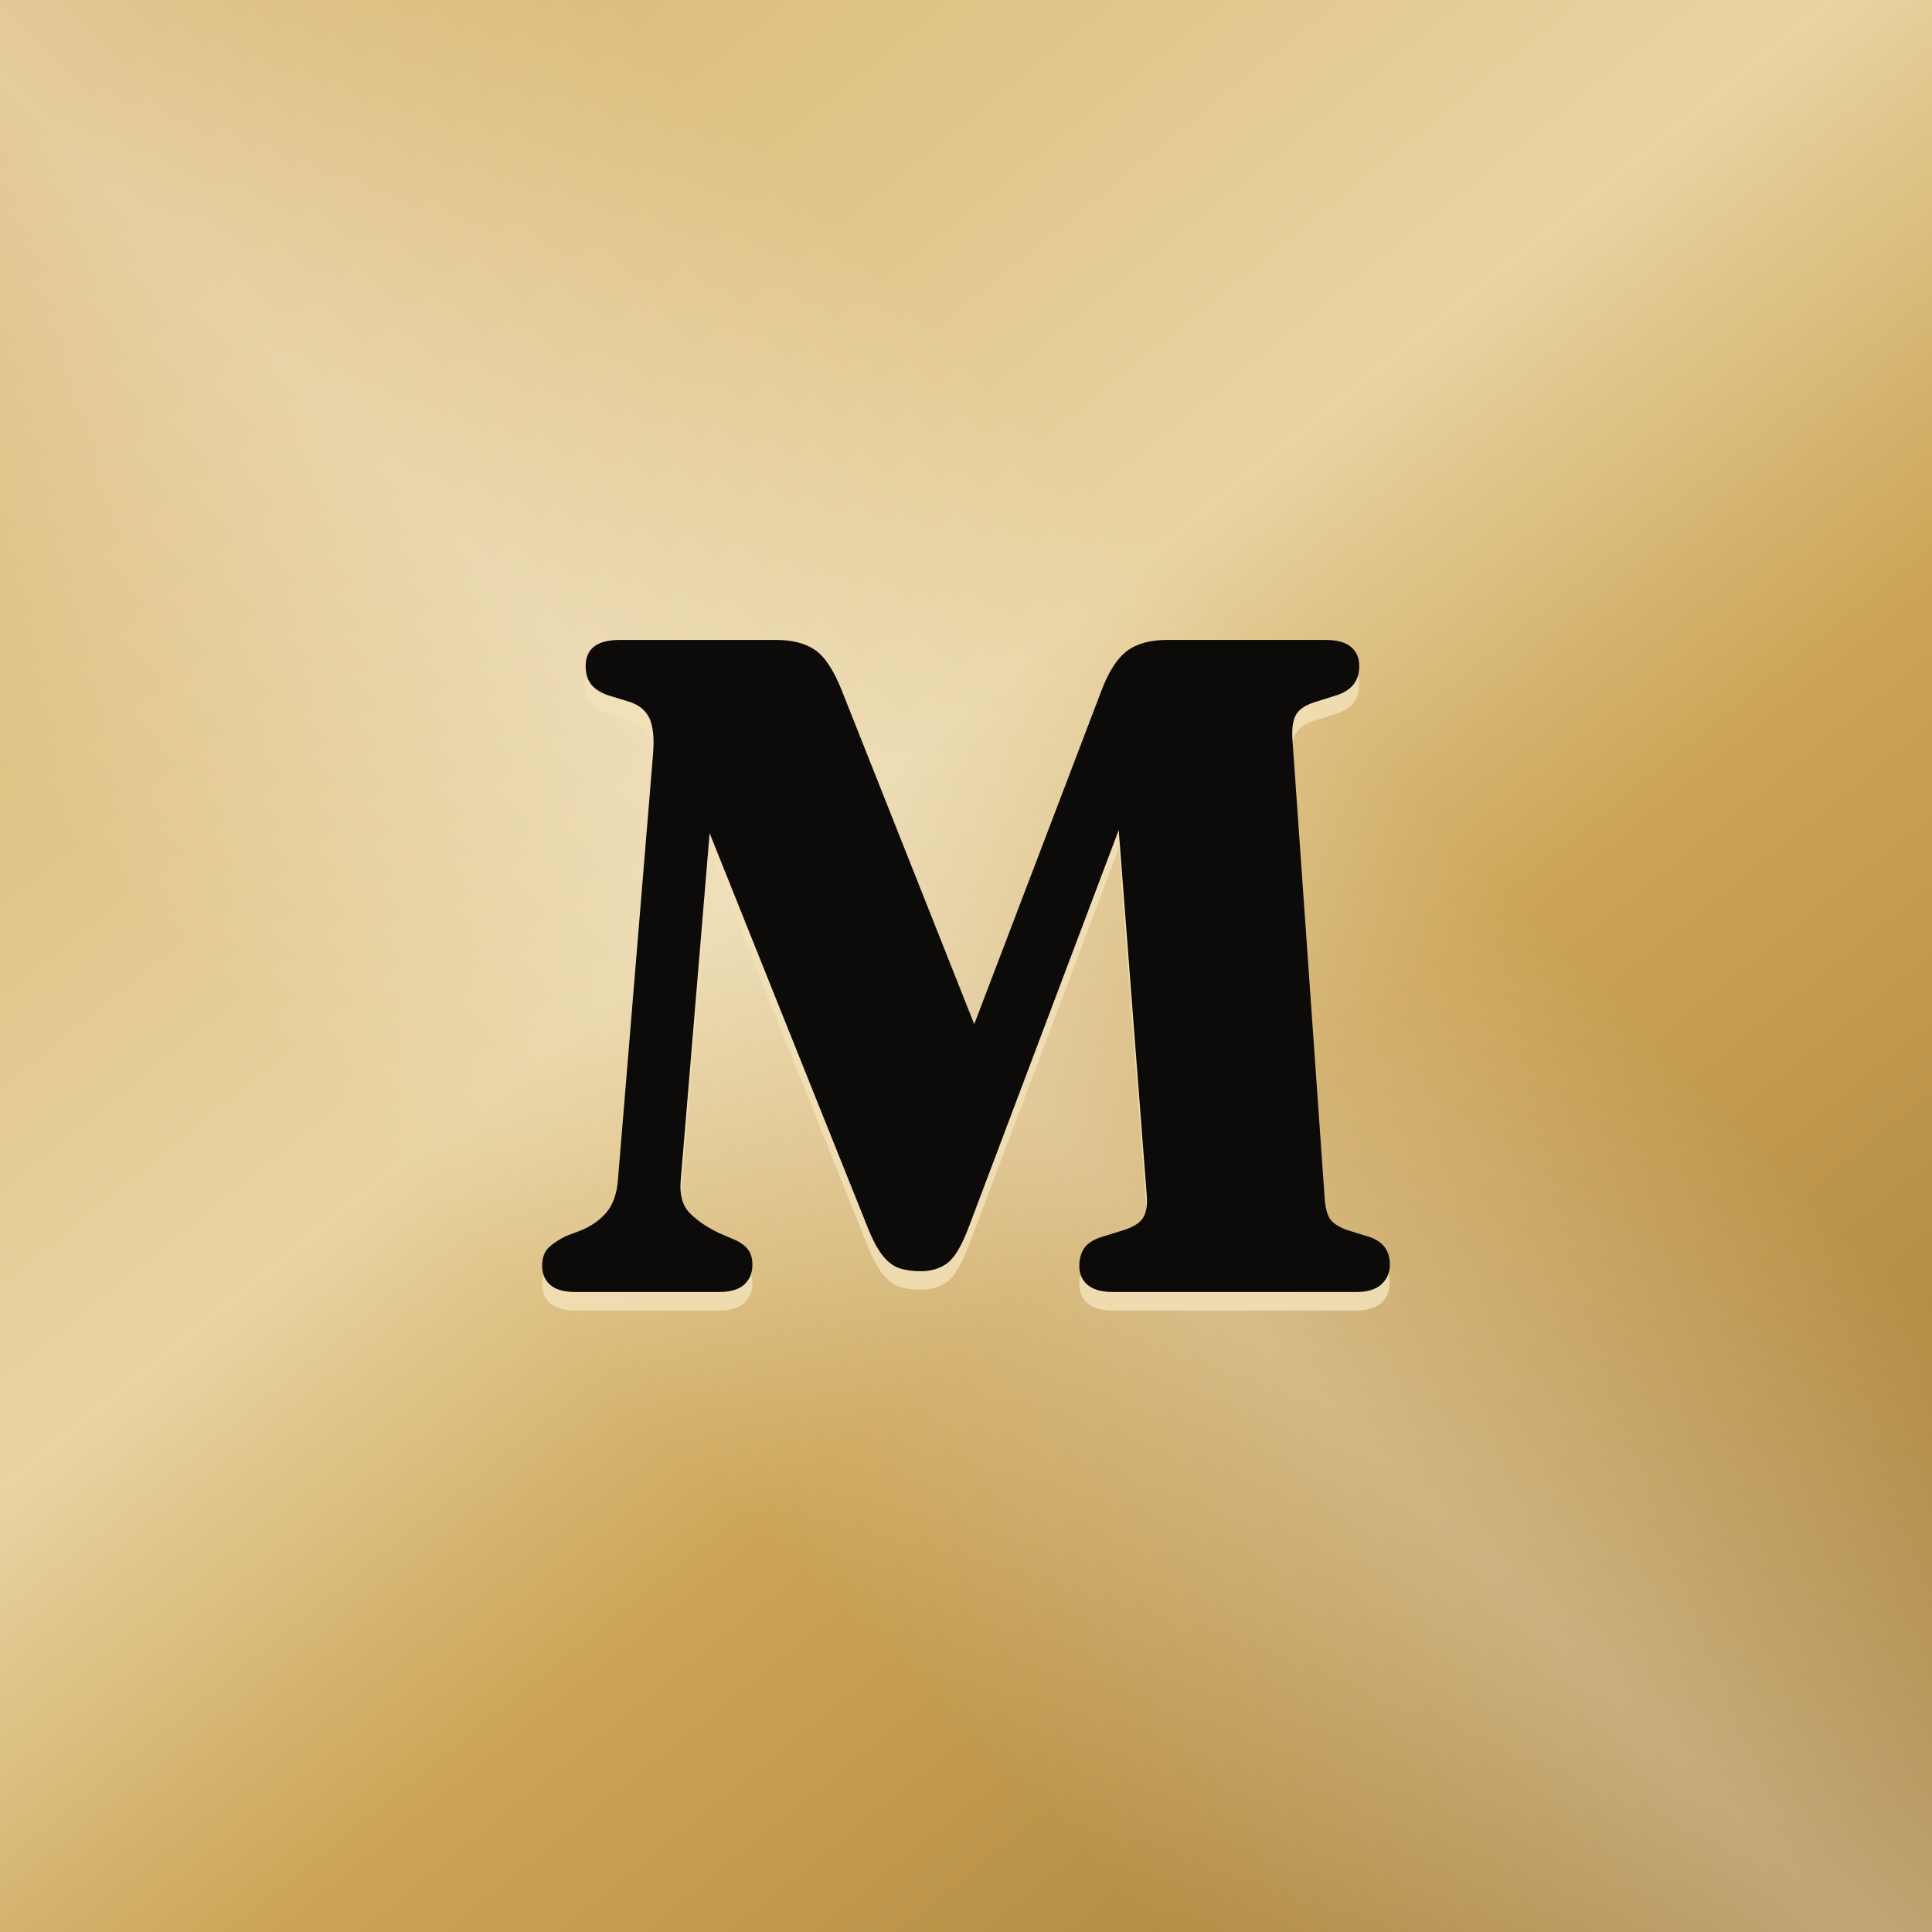
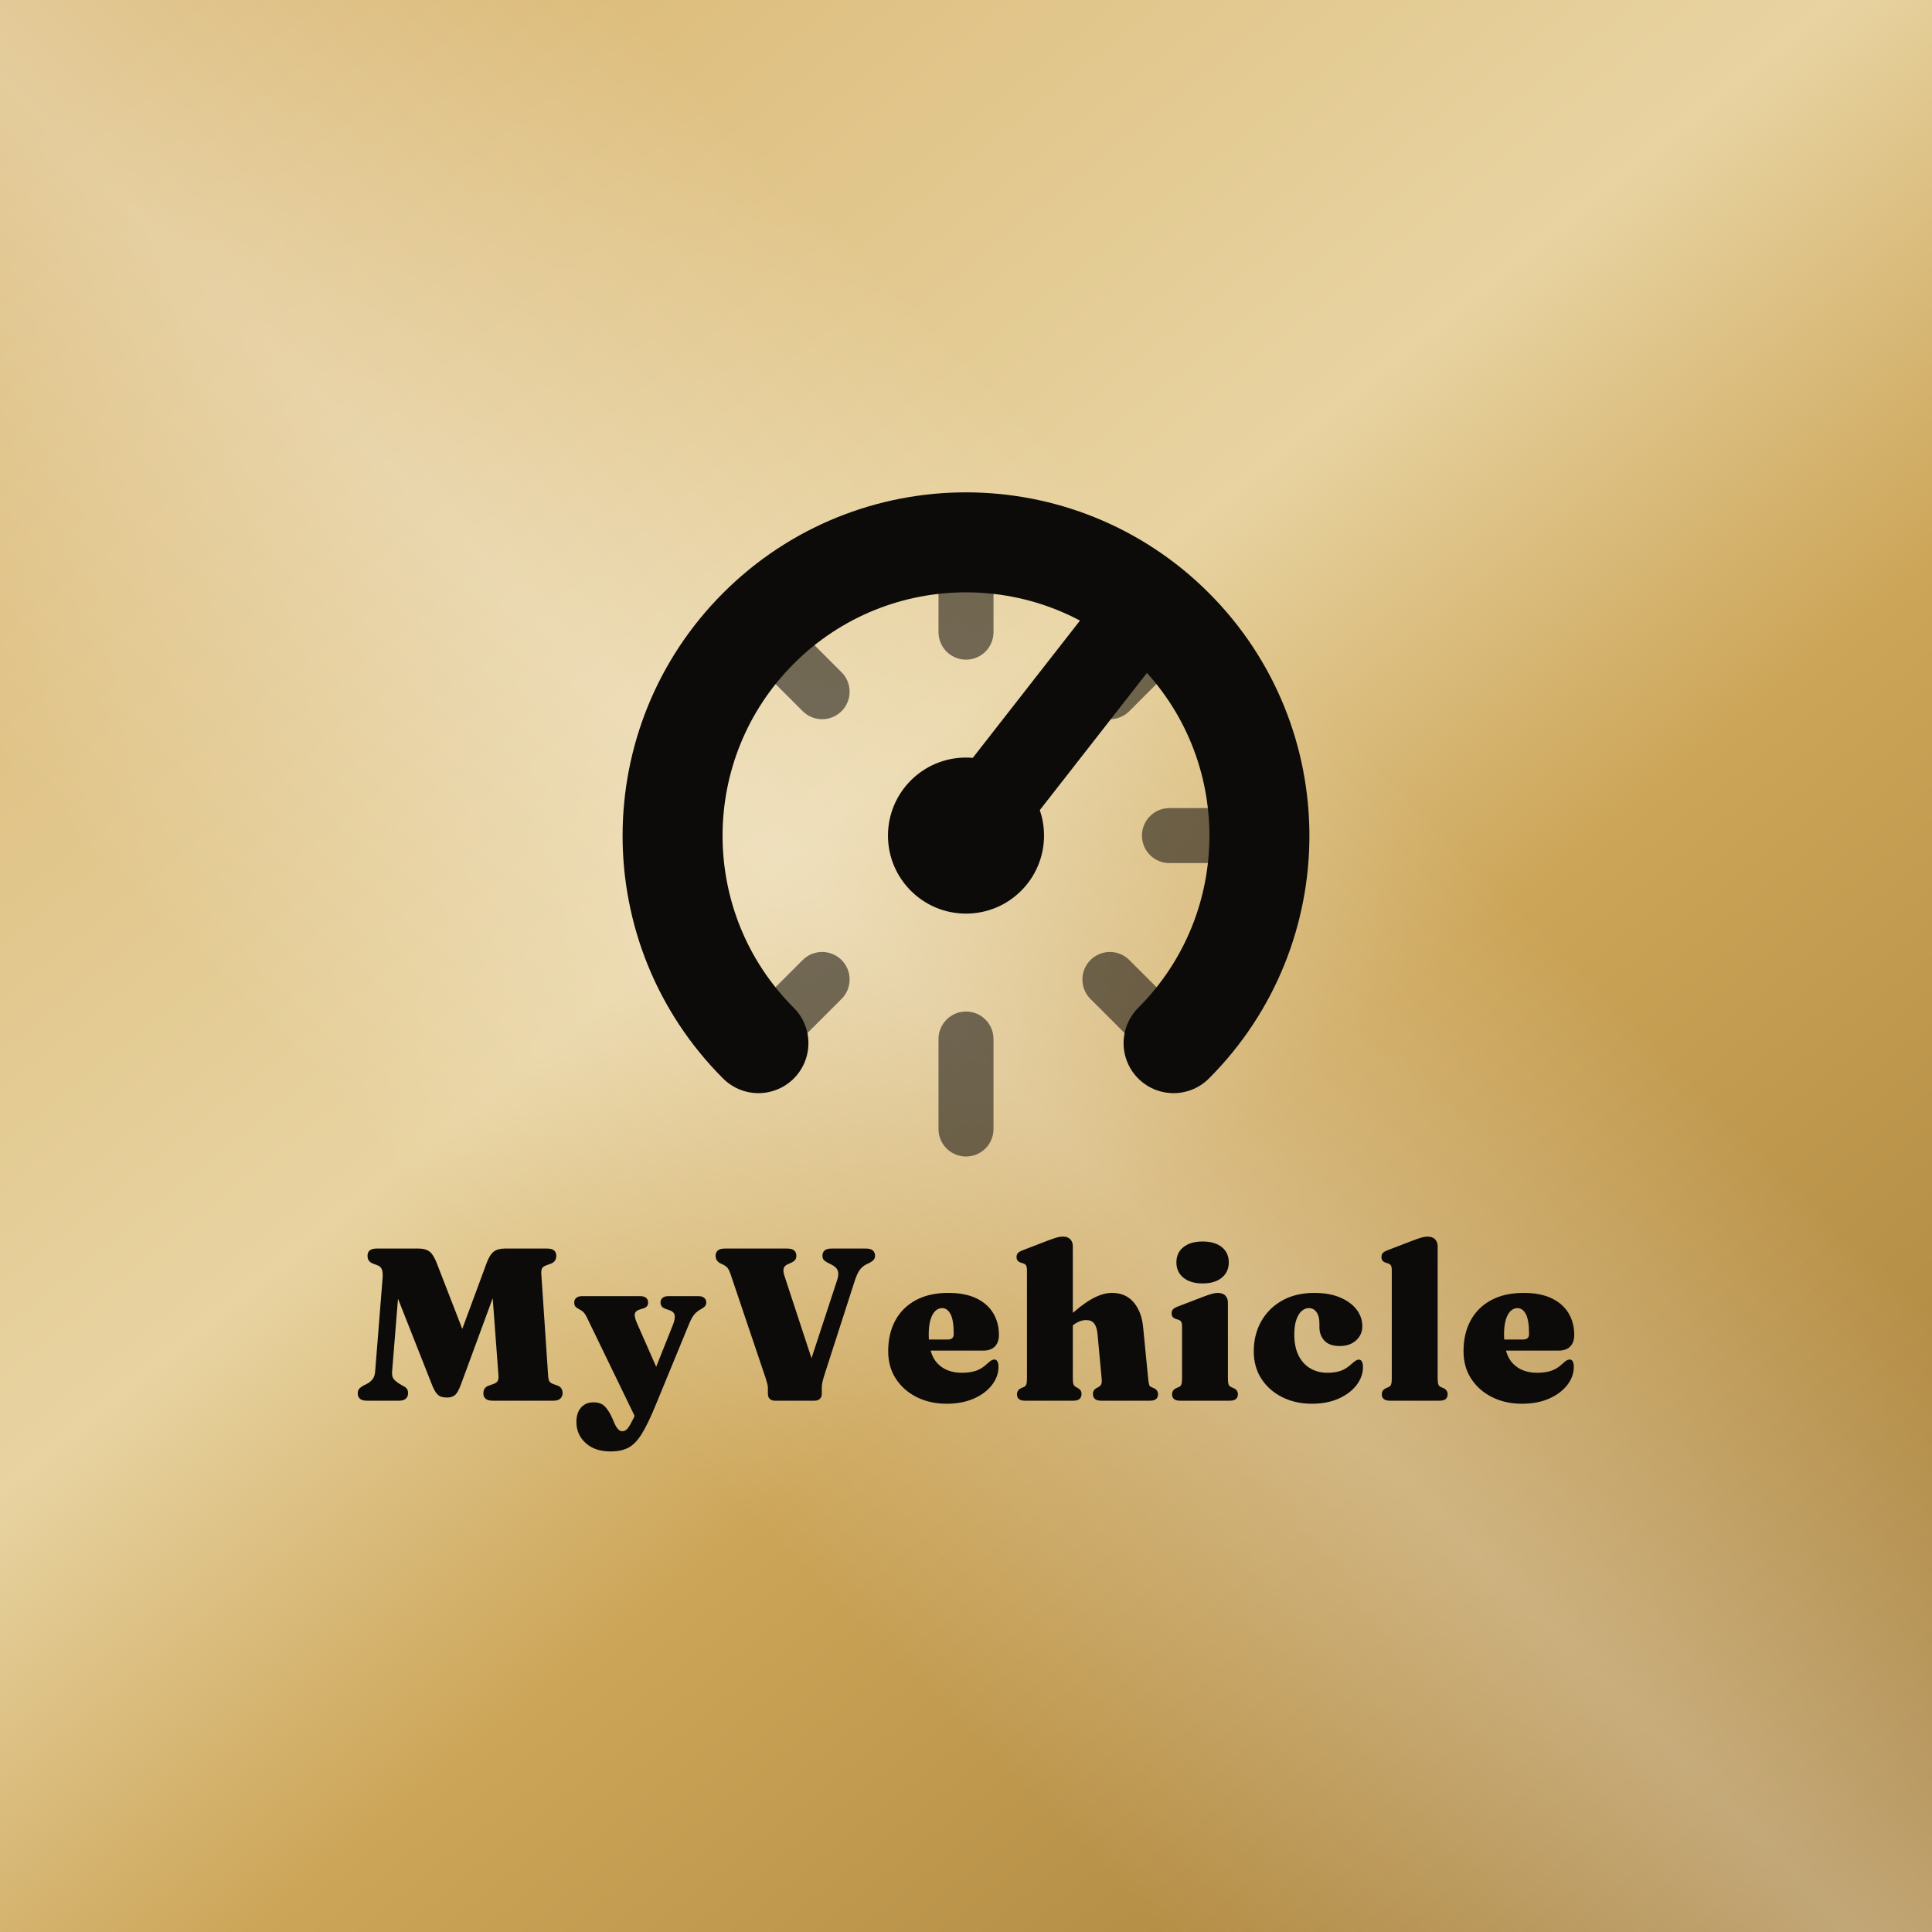
<svg xmlns="http://www.w3.org/2000/svg" viewBox="0 0 64 64">
  <defs>
    <linearGradient id="brass" x1="6" y1="0" x2="58" y2="64" gradientUnits="userSpaceOnUse">
      <stop offset="0" stop-color="#d9b671" />
      <stop offset="0.42" stop-color="#e8d3a1" />
      <stop offset="0.62" stop-color="#cca558" />
      <stop offset="1" stop-color="#a8813c" />
    </linearGradient>
    <linearGradient id="sheen" x1="0" y1="64" x2="64" y2="0" gradientUnits="userSpaceOnUse">
      <stop offset="0.30" stop-color="#ffffff" stop-opacity="0" />
      <stop offset="0.48" stop-color="#ffffff" stop-opacity="0.30" />
      <stop offset="0.66" stop-color="#ffffff" stop-opacity="0" />
    </linearGradient>
  </defs>
  <g>
    <rect id="bg" width="64" height="64" fill="url(#brass)" />
    <rect width="64" height="64" fill="url(#sheen)" />
    <g id="mark" transform="translate(8.96 8.96) scale(0.72)">
-       <g transform="translate(11.651 47.850) scale(0.02143 -0.02143)">
-         <path d="M1024.198 431.597 901.999 403.997 1239.001 1287.601Q1262.601 1351.401 1294.401 1375.7Q1326.2 1400 1381.6 1400H1720.997Q1757.996 1400 1775.896 1385.2Q1793.796 1370.4 1793.796 1344.201Q1793.796 1320.601 1782.296 1305.401Q1770.796 1290.201 1747.596 1282.001L1703.196 1268.001Q1670.396 1258.601 1659.196 1241.301Q1647.996 1224.001 1650.396 1186.201L1719.396 204.399Q1721.396 168.799 1732.796 154.699Q1744.196 140.599 1771.796 131.799L1816.597 117.999Q1837.797 110.599 1848.697 95.899Q1859.596 81.199 1859.596 58.999Q1859.596 33.8 1841.797 16.9Q1823.997 0 1786.797 0H1266.2Q1228.4 0 1210.6 15.3Q1192.8 30.6 1192.8 55.799Q1192.8 77.999 1202.9 93.499Q1213 108.999 1239.8 117.999L1284.4 131.799Q1317 141.399 1328.401 157.299Q1339.801 173.199 1337.801 204.799L1259.4 1227L1369.799 1236.4L956.198 141.2Q932.999 79.201 909.299 61.901Q885.599 44.601 852.6 44.601Q827.6 44.601 807.7 50.701Q787.801 56.801 770.501 78.401Q753.201 100 735.201 146.8L312.201 1201.8L419.4 1228.801L336.999 238.598Q333.199 193.198 356.499 169.499Q379.799 145.799 417.999 127.199L456.6 110.599Q473.2 102.599 482.1 90.499Q491 78.399 491 58.199Q491 32.2 473.5 16.1Q456 0 418.8 0H111.6Q74.4 0 57 15.3Q39.6 30.6 39.6 55.799Q39.6 82.399 54.1 95.899Q68.6 109.399 91.4 120.399L122.001 131.999Q155.401 145.399 176.901 170.099Q198.401 194.798 202.201 239.398L277.601 1153.802Q282.001 1206.202 269.701 1232.201Q257.401 1258.201 224.201 1268.001L181 1281.201Q156.201 1290.001 144.601 1304.801Q133.001 1319.601 133.001 1343.801Q133.001 1400 206.4 1400H541.597Q593.996 1400 625.296 1378.6Q656.596 1357.201 682.595 1292.201Z" fill="#f2e0b8" opacity="0.85" />
+       <path d="M22.45 35.55 A13.5 13.5 0 1 1 41.55 35.55" fill="none" stroke="#0d0b09" stroke-width="4.6" stroke-linecap="round" />
+       <g opacity="0.55">
+         <path d="M22.45 35.55 L25.38 32.62" stroke="#0d0b09" stroke-width="2.53" stroke-linecap="round" />
+         <path d="M32.00 39.50 L32.00 35.36" stroke="#0d0b09" stroke-width="2.53" stroke-linecap="round" />
+         <path d="M41.55 35.55 L38.62 32.62" stroke="#0d0b09" stroke-width="2.53" stroke-linecap="round" />
+         <path d="M45.50 26.00 L41.36 26.00" stroke="#0d0b09" stroke-width="2.53" stroke-linecap="round" />
+         <path d="M41.55 16.45 L38.62 19.38" stroke="#0d0b09" stroke-width="2.53" stroke-linecap="round" />
+         <path d="M32.00 12.50 L32.00 16.64" stroke="#0d0b09" stroke-width="2.53" stroke-linecap="round" />
+         <path d="M22.45 16.45 L25.38 19.38" stroke="#0d0b09" stroke-width="2.53" stroke-linecap="round" />
      </g>
-       <g transform="translate(11.651 47.000) scale(0.02143 -0.02143)">
-         <path d="M1024.198 431.597 901.999 403.997 1239.001 1287.601Q1262.601 1351.401 1294.401 1375.7Q1326.2 1400 1381.6 1400H1720.997Q1757.996 1400 1775.896 1385.2Q1793.796 1370.4 1793.796 1344.201Q1793.796 1320.601 1782.296 1305.401Q1770.796 1290.201 1747.596 1282.001L1703.196 1268.001Q1670.396 1258.601 1659.196 1241.301Q1647.996 1224.001 1650.396 1186.201L1719.396 204.399Q1721.396 168.799 1732.796 154.699Q1744.196 140.599 1771.796 131.799L1816.597 117.999Q1837.797 110.599 1848.697 95.899Q1859.596 81.199 1859.596 58.999Q1859.596 33.8 1841.797 16.9Q1823.997 0 1786.797 0H1266.2Q1228.4 0 1210.6 15.3Q1192.8 30.6 1192.8 55.799Q1192.8 77.999 1202.9 93.499Q1213 108.999 1239.8 117.999L1284.4 131.799Q1317 141.399 1328.401 157.299Q1339.801 173.199 1337.801 204.799L1259.4 1227L1369.799 1236.4L956.198 141.2Q932.999 79.201 909.299 61.901Q885.599 44.601 852.6 44.601Q827.6 44.601 807.7 50.701Q787.801 56.801 770.501 78.401Q753.201 100 735.201 146.8L312.201 1201.8L419.4 1228.801L336.999 238.598Q333.199 193.198 356.499 169.499Q379.799 145.799 417.999 127.199L456.6 110.599Q473.2 102.599 482.1 90.499Q491 78.399 491 58.199Q491 32.2 473.5 16.1Q456 0 418.8 0H111.6Q74.4 0 57 15.3Q39.6 30.6 39.6 55.799Q39.6 82.399 54.1 95.899Q68.6 109.399 91.4 120.399L122.001 131.999Q155.401 145.399 176.901 170.099Q198.401 194.798 202.201 239.398L277.601 1153.802Q282.001 1206.202 269.701 1232.201Q257.401 1258.201 224.201 1268.001L181 1281.201Q156.201 1290.001 144.601 1304.801Q133.001 1319.601 133.001 1343.801Q133.001 1400 206.4 1400H541.597Q593.996 1400 625.296 1378.6Q656.596 1357.201 682.595 1292.201Z" fill="#0d0b09" />
+       <path d="M32 26 L38.77 17.33" stroke="#0d0b09" stroke-width="3.91" stroke-linecap="round" />
+       <circle cx="32" cy="26" r="3.59" fill="#0d0b09" />
+       <g transform="translate(3.850 52.0) scale(0.005 -0.005)">
+         <path d="M1064 483 921 461 1219 1267Q1247 1343 1284 1371.5Q1321 1400 1386 1400H1776Q1819 1400 1839.5 1382.5Q1860 1365 1860 1334Q1860 1306 1847 1288Q1834 1270 1810 1261L1772 1247Q1741 1237 1730.5 1220Q1720 1203 1722 1168L1785 228Q1787 191 1797.5 176.5Q1808 162 1833 153L1872 139Q1894 131 1906 113.5Q1918 96 1918 70Q1918 40 1897.5 20Q1877 0 1834 0H1274Q1230 0 1209.5 18Q1189 36 1189 66Q1189 92 1200 110.5Q1211 129 1240 139L1279 153Q1309 163 1319.5 179.5Q1330 196 1328 229L1254 1222L1382 1234L981 145Q953 70 924.5 49.5Q896 29 856 29Q826 29 802 36Q778 43 757 69Q736 95 714 152L302 1195L426 1217L349 266Q345 218 370 192.5Q395 167 433 146L461 130Q478 121 487 106.5Q496 92 496 69Q496 38 476 19Q456 0 413 0H116Q73 0 53 18Q33 36 33 66Q33 97 49 113Q65 129 90 142L111 152Q143 167 166 193.5Q189 220 193 267L261 1121Q266 1180 255 1208Q244 1236 212 1247L174 1261Q148 1271 135.5 1288.5Q123 1306 123 1334Q123 1400 207 1400H593Q654 1400 690.5 1374.5Q727 1349 758 1271ZM2829 199 2599 -178 2142 765Q2124 802 2107 817.5Q2090 833 2063 846Q2043 856 2034 869Q2025 882 2025 904Q2025 931 2044 946.5Q2063 962 2096 962H2635Q2667 962 2686 946.5Q2705 931 2705 904Q2705 882 2694 869Q2683 856 2657 848L2630 840Q2590 828 2583 801Q2576 774 2604 710ZM2605 -86 2633 -21 2686 79 2930 690Q2956 754 2949 787Q2942 820 2901 833L2868 844Q2843 852 2831 867Q2819 882 2819 904Q2819 931 2838 946.5Q2857 962 2889 962H3169Q3202 962 3221 946.5Q3240 931 3240 904Q3240 886 3230 872Q3220 858 3196 845Q3159 826 3133 797Q3107 768 3081 704L2775 -39Q2705 -210 2648 -303Q2591 -396 2525 -431.5Q2459 -467 2359 -467Q2215 -467 2130 -389.5Q2045 -312 2045 -195Q2045 -112 2087.5 -63.5Q2130 -15 2202 -15Q2272 -15 2309 -55Q2346 -95 2375 -161L2396 -209Q2410 -242 2428 -261.5Q2446 -281 2467 -281Q2486 -281 2502.5 -269Q2519 -257 2543 -215Q2567 -173 2605 -86ZM4309 1334Q4309 1365 4329 1382.5Q4349 1400 4392 1400H4709Q4752 1400 4772.5 1382.5Q4793 1365 4793 1334Q4793 1311 4780.5 1296.5Q4768 1282 4743 1269L4714 1255Q4677 1237 4652 1203Q4627 1169 4604 1096L4332 252Q4316 202 4309.5 174Q4303 146 4303 117V62Q4303 32 4284 16Q4265 0 4237 0H3870Q3843 0 3825 16Q3807 32 3807 65V119Q3807 136 3800.5 160Q3794 184 3785 212L3463 1166Q3450 1204 3436.5 1221Q3423 1238 3397 1251L3368 1265Q3326 1287 3326 1334Q3326 1365 3346.5 1382.5Q3367 1400 3410 1400H3985Q4029 1400 4049 1382.5Q4069 1365 4069 1334Q4069 1309 4057 1294.5Q4045 1280 4018 1268L3985 1253Q3959 1241 3952 1216.5Q3945 1192 3961 1144L4252 258L4127 143L4445 1112Q4462 1163 4450 1196.5Q4438 1230 4387 1255L4359 1269Q4335 1281 4322 1294.5Q4309 1308 4309 1334ZM5933 605Q5933 537 5896 499Q5859 461 5789 461H5196V563H5463Q5517 563 5517 614Q5517 742 5487.5 797Q5458 852 5411 852Q5376 852 5348 826Q5320 800 5303.5 746Q5287 692 5287 609Q5287 426 5369 341.5Q5451 257 5593 257Q5660 257 5714.5 273Q5769 289 5820 336Q5848 362 5862.5 370.5Q5877 379 5891 379Q5911 379 5920 359.5Q5929 340 5929 312Q5929 222 5868.5 144Q5808 66 5701 19Q5594 -28 5451 -28Q5299 -28 5177.5 32.5Q5056 93 4985 201.5Q4914 310 4914 455Q4914 617 4979 737.5Q5044 858 5168 925Q5292 992 5467 992Q5622 992 5725.5 942Q5829 892 5881 804.5Q5933 717 5933 605ZM6613 1422V206Q6613 167 6619 151Q6625 135 6640 127L6660 116Q6693 98 6693 63Q6693 0 6618 0H6173Q6134 0 6116.5 15.5Q6099 31 6099 59Q6099 78 6109 93Q6119 108 6141 117L6164 127Q6179 134 6185 150.5Q6191 167 6191 206V1200Q6191 1232 6182.5 1245Q6174 1258 6157 1263L6135 1270Q6114 1277 6104.5 1289.5Q6095 1302 6095 1322Q6095 1345 6108 1359Q6121 1373 6156 1386L6382 1473Q6432 1492 6463 1501Q6494 1510 6523 1510Q6567 1510 6590 1485Q6613 1460 6613 1422ZM6577 660 6518 723 6549 751Q6689 881 6788.5 936.5Q6888 992 6972 992Q7101 992 7174 904Q7247 816 7260 675L7306 206Q7310 167 7314 150.5Q7318 134 7332 127L7355 117Q7377 108 7387 93Q7397 78 7397 59Q7397 31 7379.5 15.5Q7362 0 7323 0H6873Q6798 0 6798 63Q6798 98 6831 116L6851 127Q6866 135 6874 151Q6882 167 6878 206L6840 615Q6834 679 6809.5 710.5Q6785 742 6735 742Q6704 742 6671.5 728.5Q6639 715 6612 692ZM8040 904V206Q8040 167 8046 150.5Q8052 134 8067 127L8089 117Q8112 108 8122 93Q8132 78 8132 59Q8132 31 8114 15.5Q8096 0 8057 0H7600Q7561 0 7543.5 15.5Q7526 31 7526 59Q7526 78 7536 93Q7546 108 7568 117L7591 127Q7606 134 7612 150.5Q7618 167 7618 206V683Q7618 714 7609.5 727Q7601 740 7584 745L7562 752Q7541 759 7531.5 771.5Q7522 784 7522 804Q7522 827 7535 841Q7548 855 7583 868L7809 955Q7862 975 7892.5 983.5Q7923 992 7946 992Q7993 992 8016.5 967Q8040 942 8040 904ZM7807 1079Q7696 1079 7631 1131.5Q7566 1184 7566 1273Q7566 1362 7631 1413.5Q7696 1465 7807 1465Q7919 1465 7983.5 1413.5Q8048 1362 8048 1273Q8048 1184 7983.5 1131.5Q7919 1079 7807 1079ZM9277 684Q9277 608 9220 555.5Q9163 503 9068 503Q8975 503 8928.5 552Q8882 601 8882 679V713Q8882 777 8855.5 814.5Q8829 852 8785 852Q8750 852 8719.5 826Q8689 800 8670 746Q8651 692 8651 610Q8651 493 8690.5 415Q8730 337 8799 297Q8868 257 8955 257Q9020 257 9072 273Q9124 289 9174 335Q9202 360 9216.5 369Q9231 378 9245 378Q9264 378 9273.5 358.5Q9283 339 9283 311Q9283 221 9223.5 143.5Q9164 66 9058.5 19Q8953 -28 8813 -28Q8661 -28 8540 32.5Q8419 93 8348.5 201Q8278 309 8278 454Q8278 609 8346.5 730.5Q8415 852 8540 922Q8665 992 8835 992Q8972 992 9071 950.5Q9170 909 9223.5 839.5Q9277 770 9277 684ZM9970 1422V206Q9970 167 9976 150.5Q9982 134 9997 127L10020 117Q10042 108 10052 93Q10062 78 10062 59Q10062 31 10044.5 15.5Q10027 0 9988 0H9531Q9492 0 9474 15.5Q9456 31 9456 59Q9456 78 9466 93Q9476 108 9499 117L9521 127Q9536 134 9542 150.5Q9548 167 9548 206V1200Q9548 1232 9539.5 1245Q9531 1258 9514 1263L9492 1270Q9471 1277 9462 1289.5Q9453 1302 9453 1322Q9453 1345 9465.5 1359Q9478 1373 9513 1386L9739 1473Q9792 1493 9822.5 1501.5Q9853 1510 9876 1510Q9923 1510 9946.5 1485Q9970 1460 9970 1422ZM11227 605Q11227 537 11190 499Q11153 461 11083 461H10490V563H10757Q10811 563 10811 614Q10811 742 10781.5 797Q10752 852 10705 852Q10670 852 10642 826Q10614 800 10597.5 746Q10581 692 10581 609Q10581 426 10663 341.5Q10745 257 10887 257Q10954 257 11008.5 273Q11063 289 11114 336Q11142 362 11156.5 370.5Q11171 379 11185 379Q11205 379 11214 359.5Q11223 340 11223 312Q11223 222 11162.5 144Q11102 66 10995 19Q10888 -28 10745 -28Q10593 -28 10471.5 32.5Q10350 93 10279 201.5Q10208 310 10208 455Q10208 617 10273 737.5Q10338 858 10462 925Q10586 992 10761 992Q10916 992 11019.5 942Q11123 892 11175 804.5Q11227 717 11227 605Z" fill="#0d0b09" />
      </g>
    </g>
  </g>
</svg>
